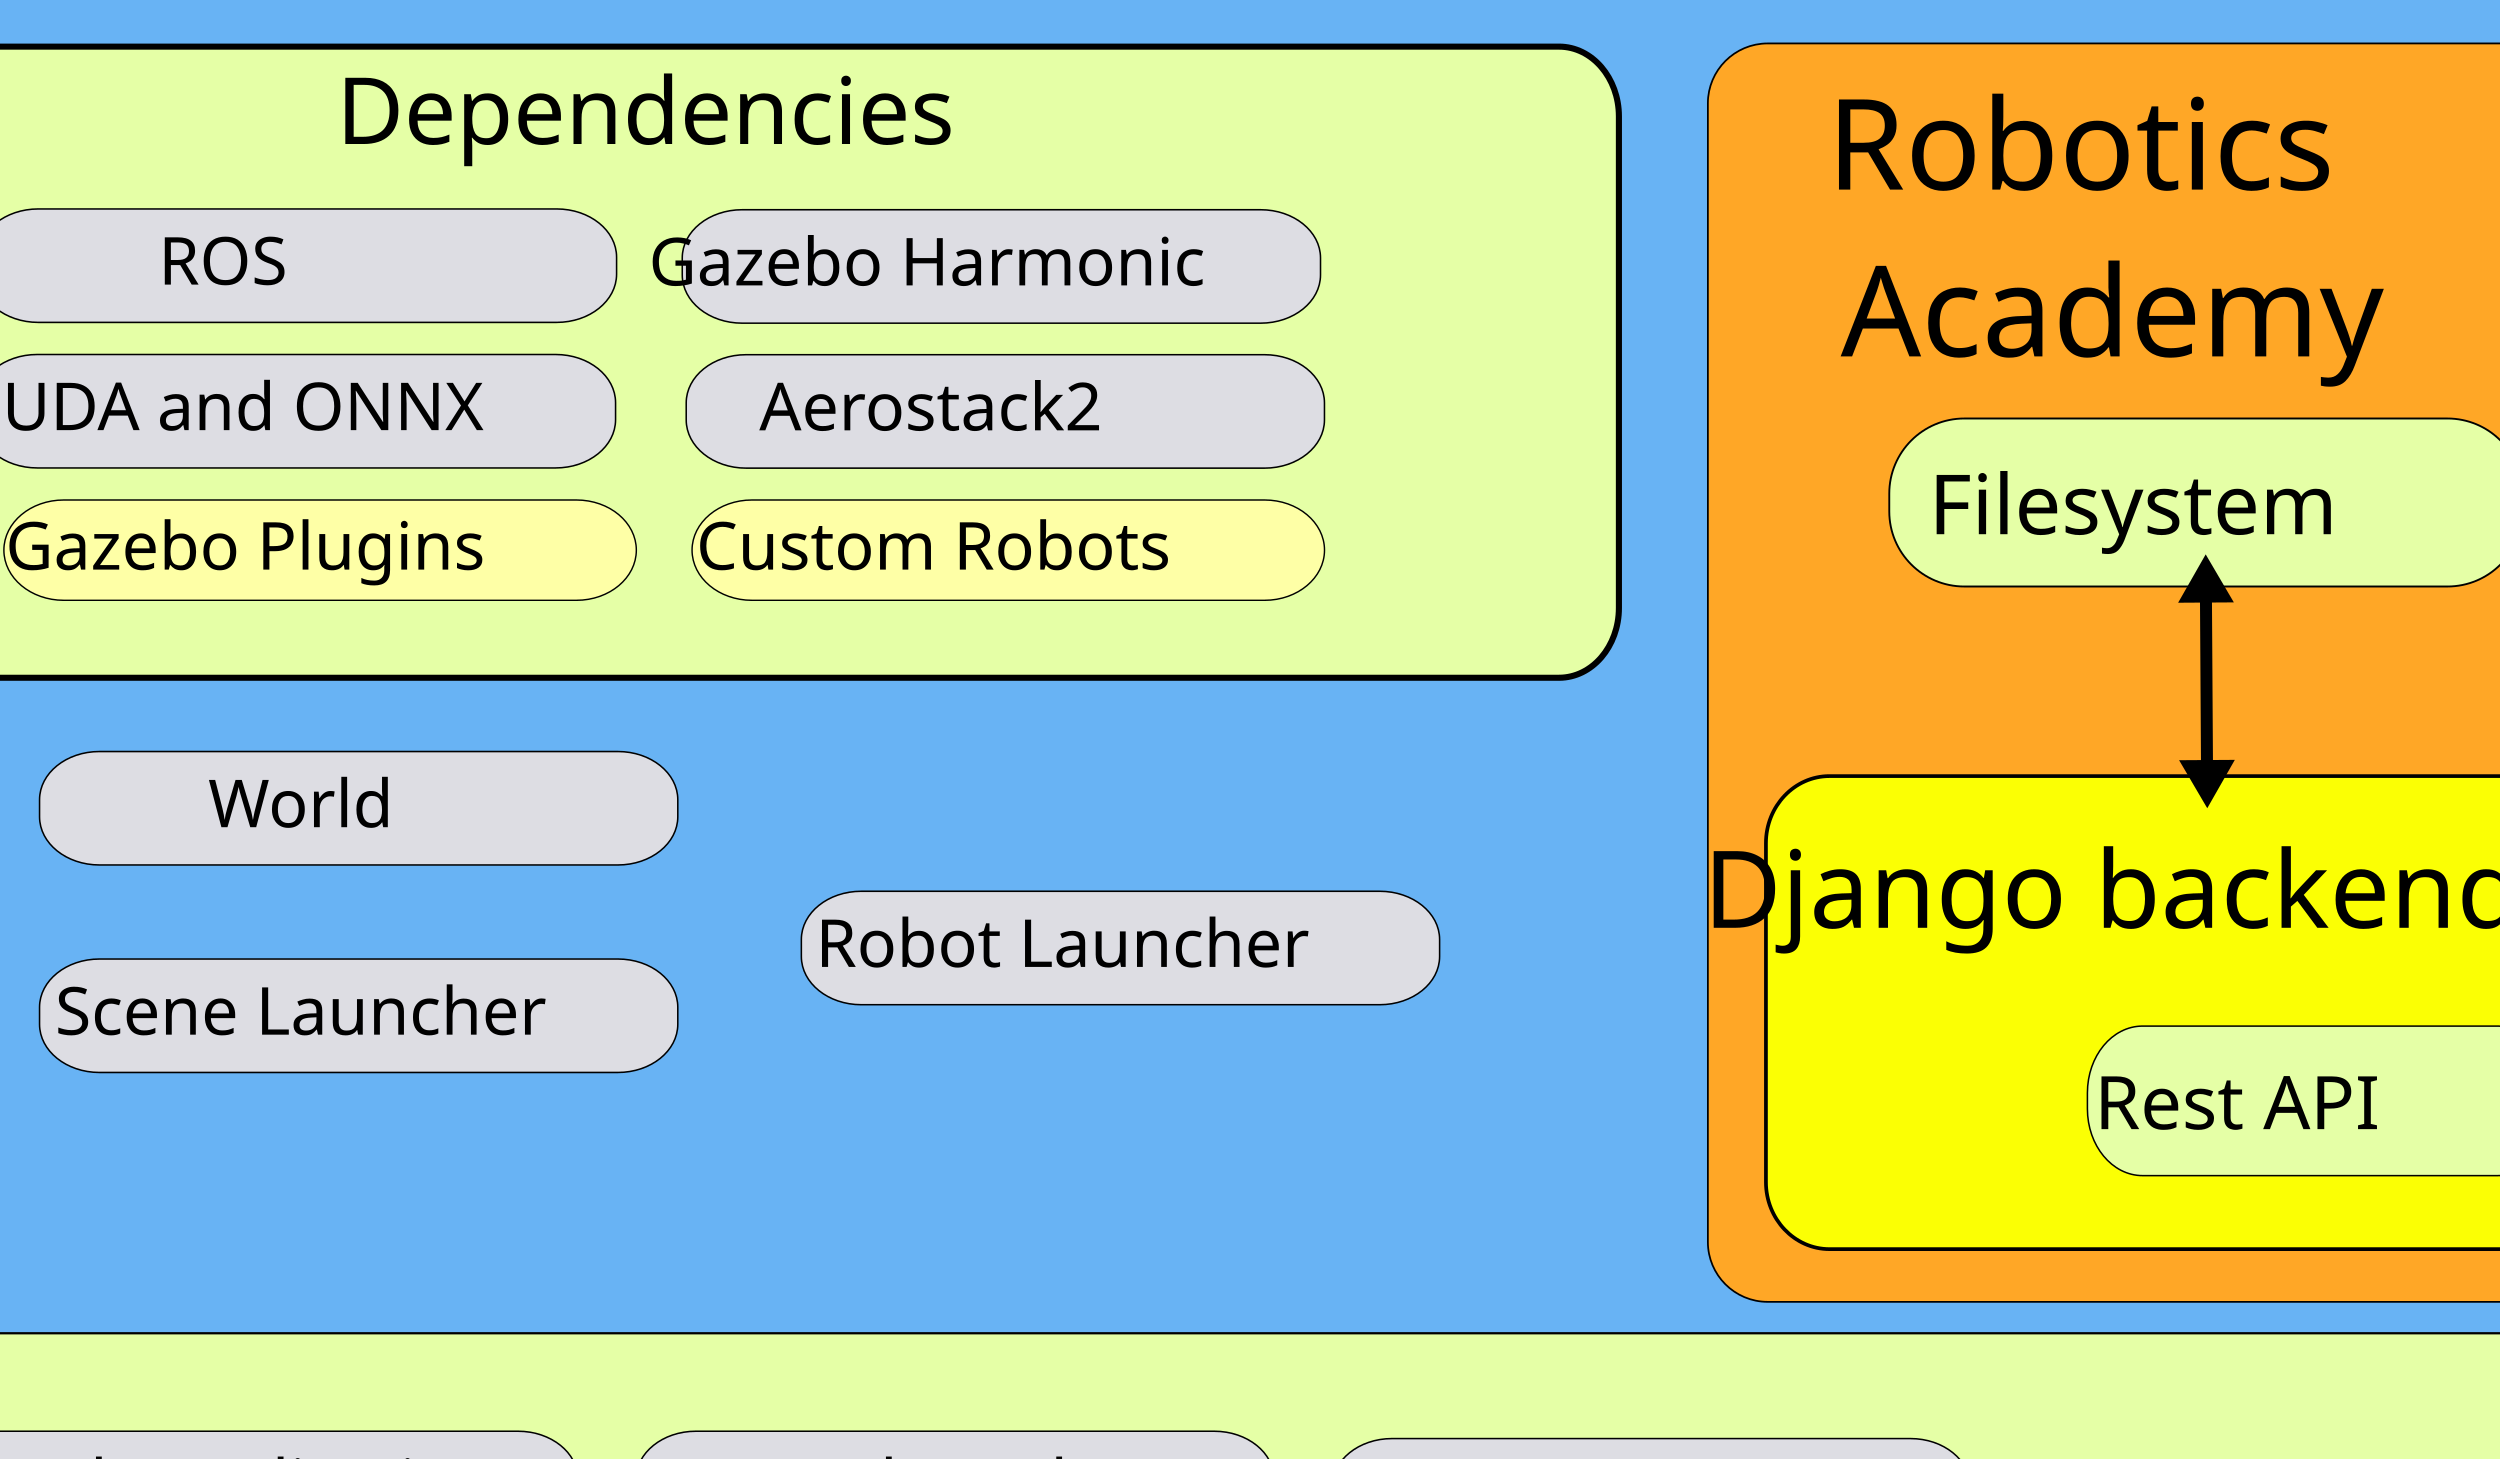
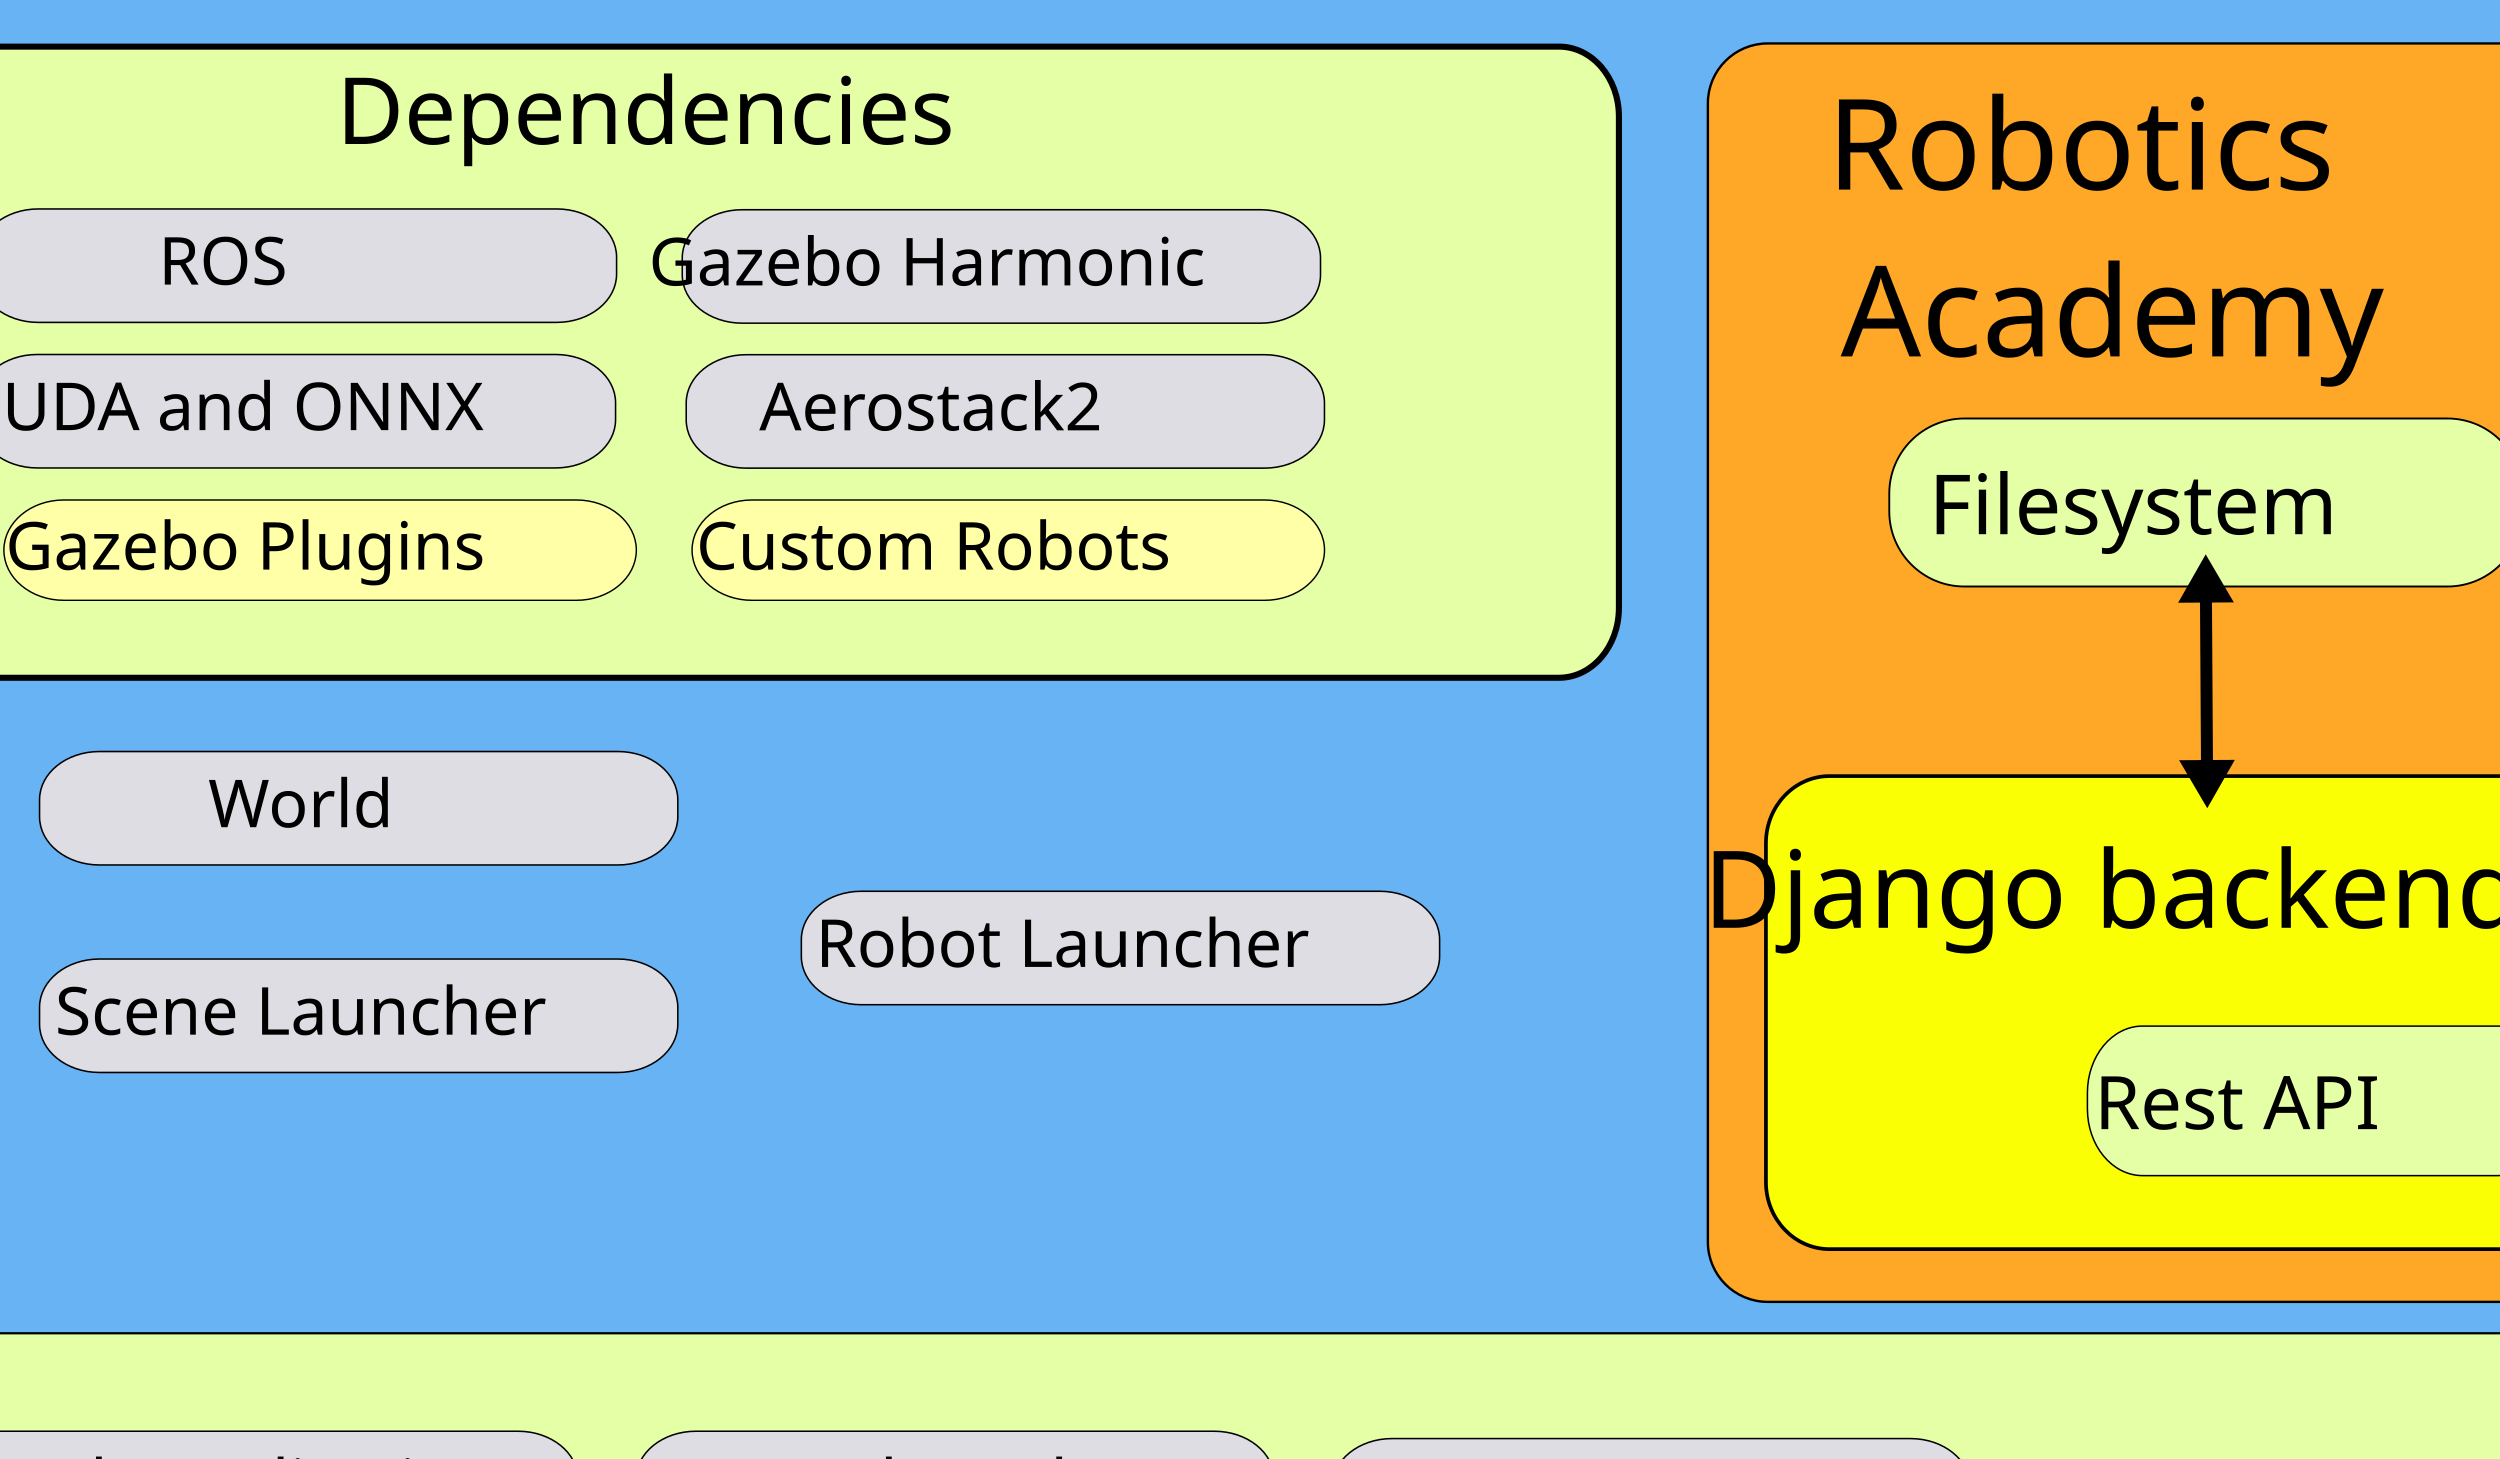
<svg xmlns="http://www.w3.org/2000/svg" width="276.134mm" height="161.049mm" viewBox="0 0 276.134 161.049" version="1.1" id="svg1">
  <defs id="defs1">
    <marker style="overflow:visible" id="marker28" refX="0" refY="0" orient="auto-start-reverse" markerWidth="1" markerHeight="1" viewBox="0 0 1 1" preserveAspectRatio="xMidYMid" markerUnits="userSpaceOnUse">
      <path transform="scale(0.5)" style="fill:context-stroke;fill-rule:evenodd;stroke:context-stroke;stroke-width:1pt" d="M 5.77,0 -2.88,5 V -5 Z" id="path28" />
    </marker>
    <marker style="overflow:visible" id="marker27" refX="0" refY="0" orient="auto-start-reverse" markerWidth="1" markerHeight="1" viewBox="0 0 1 1" preserveAspectRatio="xMidYMid" markerUnits="userSpaceOnUse">
      <path transform="scale(0.5)" style="fill:context-stroke;fill-rule:evenodd;stroke:context-stroke;stroke-width:1pt" d="M 5.77,0 -2.88,5 V -5 Z" id="path27" />
    </marker>
    <marker style="overflow:visible" id="marker25" refX="0" refY="0" orient="auto-start-reverse" markerWidth="1" markerHeight="1" viewBox="0 0 1 1" preserveAspectRatio="xMidYMid" markerUnits="userSpaceOnUse">
      <path transform="scale(0.5)" style="fill:context-stroke;fill-rule:evenodd;stroke:context-stroke;stroke-width:1pt" d="M 5.77,0 -2.88,5 V -5 Z" id="path25" />
    </marker>
    <marker style="overflow:visible" id="marker24" refX="0" refY="0" orient="auto-start-reverse" markerWidth="1" markerHeight="1" viewBox="0 0 1 1" preserveAspectRatio="xMidYMid" markerUnits="userSpaceOnUse">
      <path transform="scale(0.5)" style="fill:context-stroke;fill-rule:evenodd;stroke:context-stroke;stroke-width:1pt" d="M 5.77,0 -2.88,5 V -5 Z" id="path24" />
    </marker>
    <marker style="overflow:visible" id="marker21" refX="0" refY="0" orient="auto-start-reverse" markerWidth="1" markerHeight="1" viewBox="0 0 1 1" preserveAspectRatio="xMidYMid" markerUnits="userSpaceOnUse">
      <path transform="scale(0.5)" style="fill:context-stroke;fill-rule:evenodd;stroke:context-stroke;stroke-width:1pt" d="M 5.77,0 -2.88,5 V -5 Z" id="path21" />
    </marker>
    <marker style="overflow:visible" id="marker20" refX="0" refY="0" orient="auto-start-reverse" markerWidth="1" markerHeight="1" viewBox="0 0 1 1" preserveAspectRatio="xMidYMid" markerUnits="userSpaceOnUse">
      <path transform="scale(0.5)" style="fill:context-stroke;fill-rule:evenodd;stroke:context-stroke;stroke-width:1pt" d="M 5.77,0 -2.88,5 V -5 Z" id="path20" />
    </marker>
    <marker style="overflow:visible" id="marker19" refX="0" refY="0" orient="auto-start-reverse" markerWidth="1" markerHeight="1" viewBox="0 0 1 1" preserveAspectRatio="xMidYMid" markerUnits="userSpaceOnUse">
      <path transform="scale(0.5)" style="fill:context-stroke;fill-rule:evenodd;stroke:context-stroke;stroke-width:1pt" d="M 5.77,0 -2.88,5 V -5 Z" id="path19" />
    </marker>
    <marker style="overflow:visible" id="Triangle" refX="0" refY="0" orient="auto-start-reverse" markerWidth="1" markerHeight="1" viewBox="0 0 1 1" preserveAspectRatio="xMidYMid" markerUnits="userSpaceOnUse">
      <path transform="scale(0.5)" style="fill:context-stroke;fill-rule:evenodd;stroke:context-stroke;stroke-width:1pt" d="M 5.77,0 -2.88,5 V -5 Z" id="path135" />
    </marker>
    <marker style="overflow:visible" id="Triangle-8" refX="0" refY="0" orient="auto-start-reverse" markerWidth="1" markerHeight="1" viewBox="0 0 1 1" preserveAspectRatio="xMidYMid" markerUnits="userSpaceOnUse">
      <path transform="scale(0.5)" style="fill:context-stroke;fill-rule:evenodd;stroke:context-stroke;stroke-width:1pt" d="M 5.77,0 -2.88,5 V -5 Z" id="path135-7" />
    </marker>
    <marker style="overflow:visible" id="marker19-4" refX="0" refY="0" orient="auto-start-reverse" markerWidth="1" markerHeight="1" viewBox="0 0 1 1" preserveAspectRatio="xMidYMid" markerUnits="userSpaceOnUse">
      <path transform="scale(0.5)" style="fill:context-stroke;fill-rule:evenodd;stroke:context-stroke;stroke-width:1pt" d="M 5.77,0 -2.88,5 V -5 Z" id="path19-1" />
    </marker>
    <marker style="overflow:visible" id="Triangle-8-8" refX="0" refY="0" orient="auto-start-reverse" markerWidth="1" markerHeight="1" viewBox="0 0 1 1" preserveAspectRatio="xMidYMid" markerUnits="userSpaceOnUse">
      <path transform="scale(0.5)" style="fill:context-stroke;fill-rule:evenodd;stroke:context-stroke;stroke-width:1pt" d="M 5.77,0 -2.88,5 V -5 Z" id="path135-7-4" />
    </marker>
    <marker style="overflow:visible" id="marker19-4-3" refX="0" refY="0" orient="auto-start-reverse" markerWidth="1" markerHeight="1" viewBox="0 0 1 1" preserveAspectRatio="xMidYMid" markerUnits="userSpaceOnUse">
      <path transform="scale(0.5)" style="fill:context-stroke;fill-rule:evenodd;stroke:context-stroke;stroke-width:1pt" d="M 5.77,0 -2.88,5 V -5 Z" id="path19-1-7" />
    </marker>
  </defs>
  <g id="layer1" transform="translate(1.760342,0.09366849)">
    <rect style="fill:#68b3f4;fill-opacity:1;stroke:#000000;stroke-width:0.475;stroke-dasharray:none;stroke-opacity:1" id="rect1-2" width="339.369" height="265.657" x="-30.722" y="-31.793" ry="20.483" rx="16.279" />
    <text xml:space="preserve" style="font-size:13.94px;writing-mode:lr-tb;direction:ltr;fill:#000000;fill-opacity:1;stroke:none;stroke-width:1.163;stroke-dasharray:none;stroke-opacity:1" x="12.443" y="-16.023" id="text1-38">
      <tspan id="tspan1-0" style="font-style:normal;font-variant:normal;font-weight:normal;font-stretch:normal;font-family:Ubuntu;-inkscape-font-specification:Ubuntu;fill:#000000;fill-opacity:1;stroke:none;stroke-width:1.163" x="12.443" y="-16.023">Robotics Academy Docker Image (RADI)</tspan>
    </text>
    <g id="g12-4" transform="translate(188.5135,141.0818)">
-       <rect style="fill:#ffa726;fill-opacity:1;stroke:#000000;stroke-width:0.194;stroke-dasharray:none;stroke-opacity:1" id="rect1-9-9" width="108.028" height="138.998" x="-1.633" y="-136.378" ry="6.615" rx="6.615" />
+       <rect style="fill:#ffa726;fill-opacity:1;stroke:#000000;stroke-width:0.265;stroke-dasharray:none;stroke-opacity:1" id="rect1-9-9" width="108.028" height="138.998" x="-1.633" y="-136.378" ry="6.615" rx="6.615" />
      <text xml:space="preserve" style="font-size:13.94px;text-align:center;writing-mode:lr-tb;direction:ltr;text-anchor:middle;fill:#000000;fill-opacity:1;stroke:none;stroke-width:1.163;stroke-dasharray:none;stroke-opacity:1" x="55.228" y="-120.233" id="text1-2-9">
        <tspan id="tspan1-2-3" style="font-style:normal;font-variant:normal;font-weight:normal;font-stretch:normal;font-family:Ubuntu;-inkscape-font-specification:Ubuntu;fill:#000000;fill-opacity:1;stroke:none;stroke-width:1.163" x="55.228" y="-120.233">Robotics</tspan>
        <tspan style="font-style:normal;font-variant:normal;font-weight:normal;font-stretch:normal;font-family:Ubuntu;-inkscape-font-specification:Ubuntu;fill:#000000;fill-opacity:1;stroke:none;stroke-width:1.163" x="55.228" y="-101.809" id="tspan31">Academy</tspan>
      </text>
    </g>
    <g id="g12-4-9" transform="translate(193.1787,293.945)">
      <rect style="fill:#e5ffa6;fill-opacity:1;stroke:#000000;stroke-width:0.248;stroke-dasharray:none;stroke-opacity:1" id="rect1-9-9-3" width="320.375" height="76.908" x="-212.949" y="-146.774" ry="4.78" rx="6.615" />
      <text xml:space="preserve" style="font-size:13.94px;text-align:center;writing-mode:lr-tb;direction:ltr;text-anchor:middle;fill:#000000;fill-opacity:1;stroke:none;stroke-width:1.163;stroke-dasharray:none;stroke-opacity:1" x="-52.817" y="-77.18" id="text1-2-9-2">
        <tspan style="font-style:normal;font-variant:normal;font-weight:normal;font-stretch:normal;font-family:Ubuntu;-inkscape-font-specification:Ubuntu;fill:#000000;fill-opacity:1;stroke:none;stroke-width:1.163" x="-52.817" y="-77.18" id="tspan30">Robotics Application Manager (RAM)</tspan>
      </text>
    </g>
    <g id="g4-6-98-7-4" transform="translate(-8.02006,-8.611739)" style="display:inline">
      <rect style="fill:#e5ffa6;fill-opacity:1;stroke:#000000;stroke-width:0.675;stroke-dasharray:none;stroke-opacity:1" id="rect1-1-7-4-2-1" width="196.611" height="69.71" x="-11.537" y="13.669" ry="7.713" rx="6.613" />
      <text xml:space="preserve" style="font-size:10.242px;text-align:center;writing-mode:lr-tb;direction:ltr;text-anchor:middle;fill:#000000;fill-opacity:1;stroke:none;stroke-width:0.855;stroke-dasharray:none;stroke-opacity:1" x="86.518" y="24.425" id="text1-0-3-8-4-7">
        <tspan style="font-style:normal;font-variant:normal;font-weight:normal;font-stretch:normal;font-family:Ubuntu;-inkscape-font-specification:Ubuntu;fill:#000000;fill-opacity:1;stroke:none;stroke-width:0.855" x="86.518" y="24.425" id="tspan4-3-1-0-1">Dependencies</tspan>
      </text>
      <g id="g7-6-1" transform="translate(-81.16894,24.56439)">
        <rect style="fill:#feffa6;fill-opacity:1;stroke:#000000;stroke-width:0.16;stroke-dasharray:none;stroke-opacity:1" id="rect1-1-7-3-4-9-2-1" width="69.856" height="11.08" x="163.869" y="39.18" ry="6.615" rx="6.615" />
        <text xml:space="preserve" style="font-size:7.309px;text-align:center;writing-mode:lr-tb;direction:ltr;text-anchor:middle;fill:#000000;fill-opacity:1;stroke:none;stroke-width:0.61;stroke-dasharray:none;stroke-opacity:1" x="198.757" y="46.868" id="text1-0-3-9-7-8-9-7">
          <tspan style="font-style:normal;font-variant:normal;font-weight:normal;font-stretch:normal;font-family:Ubuntu;-inkscape-font-specification:Ubuntu;fill:#000000;fill-opacity:1;stroke:none;stroke-width:0.61" x="198.757" y="46.868" id="tspan4-3-0-6-5-9-0">Custom Robots</tspan>
        </text>
      </g>
      <g id="g7-6-1-5" transform="translate(-157.1799,24.56439)" style="display:inline">
        <rect style="fill:#feffa6;fill-opacity:1;stroke:#000000;stroke-width:0.16;stroke-dasharray:none;stroke-opacity:1" id="rect1-1-7-3-4-9-2-1-3" width="69.856" height="11.08" x="163.869" y="39.18" ry="6.615" rx="6.615" />
        <text xml:space="preserve" style="font-size:7.309px;text-align:center;writing-mode:lr-tb;direction:ltr;text-anchor:middle;fill:#000000;fill-opacity:1;stroke:none;stroke-width:0.61;stroke-dasharray:none;stroke-opacity:1" x="198.757" y="46.868" id="text1-0-3-9-7-8-9-7-9">
          <tspan style="font-style:normal;font-variant:normal;font-weight:normal;font-stretch:normal;font-family:Ubuntu;-inkscape-font-specification:Ubuntu;fill:#000000;fill-opacity:1;stroke:none;stroke-width:0.61" x="198.757" y="46.868" id="tspan4-3-0-6-5-9-0-4">Gazebo Plugins</tspan>
        </text>
      </g>
      <g id="g4-6-9-4-0-4" transform="translate(1.712791,8.917631)" style="display:inline">
        <rect style="fill:#dddde3;fill-opacity:1;stroke:#000000;stroke-width:0.171;stroke-dasharray:none;stroke-opacity:1" id="rect1-1-7-3-4-8-0" width="70.497" height="12.53" x="2.154" y="22.68" ry="5.324" rx="6.616" />
        <text xml:space="preserve" style="font-size:7.309px;text-align:center;writing-mode:lr-tb;direction:ltr;text-anchor:middle;fill:#000000;fill-opacity:1;stroke:none;stroke-width:0.61;stroke-dasharray:none;stroke-opacity:1" x="37.402" y="31.037" id="text1-0-3-9-7-1-8">
          <tspan style="font-style:normal;font-variant:normal;font-weight:normal;font-stretch:normal;font-family:Ubuntu;-inkscape-font-specification:Ubuntu;fill:#000000;fill-opacity:1;stroke:none;stroke-width:0.61" x="37.402" y="31.037" id="tspan4-3-0-6-3-5">ROS</tspan>
        </text>
      </g>
      <g id="g4-6-9-4-0-4-55" transform="translate(79.46417,41.39567)" style="display:inline">
        <rect style="fill:#dddde3;fill-opacity:1;stroke:#000000;stroke-width:0.171;stroke-dasharray:none;stroke-opacity:1" id="rect1-1-7-3-4-8-0-4" width="70.497" height="12.53" x="2.59" y="6.3" ry="5.324" rx="6.616" />
        <text xml:space="preserve" style="font-size:7.309px;text-align:center;writing-mode:lr-tb;direction:ltr;text-anchor:middle;fill:#000000;fill-opacity:1;stroke:none;stroke-width:0.61;stroke-dasharray:none;stroke-opacity:1" x="37.838" y="14.657" id="text1-0-3-9-7-1-8-9">
          <tspan style="font-style:normal;font-variant:normal;font-weight:normal;font-stretch:normal;font-family:Ubuntu;-inkscape-font-specification:Ubuntu;fill:#000000;fill-opacity:1;stroke:none;stroke-width:0.61" x="37.838" y="14.657" id="tspan4-3-0-6-3-5-8">Aerostack2</tspan>
        </text>
      </g>
      <g id="g4-6-9-4-0-4-5" transform="translate(79.46417,9.003153)" style="display:inline">
        <rect style="fill:#dddde3;fill-opacity:1;stroke:#000000;stroke-width:0.171;stroke-dasharray:none;stroke-opacity:1" id="rect1-1-7-3-4-8-0-6" width="70.497" height="12.53" x="2.154" y="22.68" ry="5.324" rx="6.616" />
        <text xml:space="preserve" style="font-size:7.309px;text-align:center;writing-mode:lr-tb;direction:ltr;text-anchor:middle;fill:#000000;fill-opacity:1;stroke:none;stroke-width:0.61;stroke-dasharray:none;stroke-opacity:1" x="37.402" y="31.037" id="text1-0-3-9-7-1-8-4">
          <tspan style="font-style:normal;font-variant:normal;font-weight:normal;font-stretch:normal;font-family:Ubuntu;-inkscape-font-specification:Ubuntu;fill:#000000;fill-opacity:1;stroke:none;stroke-width:0.61" x="37.402" y="31.037" id="tspan4-3-0-6-3-5-6">Gazebo Harmonic</tspan>
        </text>
      </g>
      <g id="g4-6-9-4-0-4-5-4" transform="translate(1.600437,24.99377)" style="display:inline">
        <rect style="fill:#dddde3;fill-opacity:1;stroke:#000000;stroke-width:0.171;stroke-dasharray:none;stroke-opacity:1" id="rect1-1-7-3-4-8-0-6-9" width="70.497" height="12.53" x="2.154" y="22.68" ry="5.324" rx="6.616" />
        <text xml:space="preserve" style="font-size:7.309px;text-align:center;writing-mode:lr-tb;direction:ltr;text-anchor:middle;fill:#000000;fill-opacity:1;stroke:none;stroke-width:0.61;stroke-dasharray:none;stroke-opacity:1" x="37.402" y="31.037" id="text1-0-3-9-7-1-8-4-1">
          <tspan style="font-style:normal;font-variant:normal;font-weight:normal;font-stretch:normal;font-family:Ubuntu;-inkscape-font-specification:Ubuntu;fill:#000000;fill-opacity:1;stroke:none;stroke-width:0.61" x="37.402" y="31.037" id="tspan4-3-0-6-3-5-6-7">CUDA and ONNX</tspan>
        </text>
      </g>
    </g>
    <g id="g4-6-9-4-0-4-55-4" transform="translate(84.59848,75.6704)" style="display:inline">
      <rect style="fill:#dddde3;fill-opacity:1;stroke:#000000;stroke-width:0.171;stroke-dasharray:none;stroke-opacity:1" id="rect1-1-7-3-4-8-0-4-6" width="70.497" height="12.53" x="2.154" y="22.68" ry="5.324" rx="6.616" />
      <text xml:space="preserve" style="font-size:7.309px;text-align:center;writing-mode:lr-tb;direction:ltr;text-anchor:middle;fill:#000000;fill-opacity:1;stroke:none;stroke-width:0.61;stroke-dasharray:none;stroke-opacity:1" x="37.402" y="31.037" id="text1-0-3-9-7-1-8-9-3">
        <tspan style="font-style:normal;font-variant:normal;font-weight:normal;font-stretch:normal;font-family:Ubuntu;-inkscape-font-specification:Ubuntu;fill:#000000;fill-opacity:1;stroke:none;stroke-width:0.61" x="37.402" y="31.037" id="tspan4-3-0-6-3-5-8-6">Robot Launcher</tspan>
      </text>
    </g>
    <g id="g4-6-9-4-0-4-55-4-3" transform="translate(0.4539512,83.15448)" style="display:inline">
      <rect style="fill:#dddde3;fill-opacity:1;stroke:#000000;stroke-width:0.171;stroke-dasharray:none;stroke-opacity:1" id="rect1-1-7-3-4-8-0-4-6-9" width="70.497" height="12.53" x="2.154" y="22.68" ry="5.324" rx="6.616" />
      <text xml:space="preserve" style="font-size:7.309px;text-align:center;writing-mode:lr-tb;direction:ltr;text-anchor:middle;fill:#000000;fill-opacity:1;stroke:none;stroke-width:0.61;stroke-dasharray:none;stroke-opacity:1" x="37.402" y="31.037" id="text1-0-3-9-7-1-8-9-3-7">
        <tspan style="font-style:normal;font-variant:normal;font-weight:normal;font-stretch:normal;font-family:Ubuntu;-inkscape-font-specification:Ubuntu;fill:#000000;fill-opacity:1;stroke:none;stroke-width:0.61" x="37.402" y="31.037" id="tspan4-3-0-6-3-5-8-6-2">Scene Launcher</tspan>
      </text>
    </g>
    <g id="g4-6-9-4-0-4-55-4-3-1" transform="translate(143.2215,136.1218)" style="display:inline">
      <rect style="fill:#dddde3;fill-opacity:1;stroke:#000000;stroke-width:0.171;stroke-dasharray:none;stroke-opacity:1" id="rect1-1-7-3-4-8-0-4-6-9-0" width="70.497" height="12.53" x="2.154" y="22.68" ry="5.324" rx="6.616" />
      <text xml:space="preserve" style="font-size:7.309px;text-align:center;writing-mode:lr-tb;direction:ltr;text-anchor:middle;fill:#000000;fill-opacity:1;stroke:none;stroke-width:0.61;stroke-dasharray:none;stroke-opacity:1" x="37.402" y="31.037" id="text1-0-3-9-7-1-8-9-3-7-8">
        <tspan style="font-style:normal;font-variant:normal;font-weight:normal;font-stretch:normal;font-family:Ubuntu;-inkscape-font-specification:Ubuntu;fill:#000000;fill-opacity:1;stroke:none;stroke-width:0.61" x="37.402" y="31.037" id="tspan4-3-0-6-3-5-8-6-2-7">Launch World</tspan>
      </text>
    </g>
    <g id="g4-6-9-4-0-4-55-4-3-1-8" transform="translate(66.32667,135.3116)" style="display:inline">
      <rect style="fill:#dddde3;fill-opacity:1;stroke:#000000;stroke-width:0.171;stroke-dasharray:none;stroke-opacity:1" id="rect1-1-7-3-4-8-0-4-6-9-0-0" width="70.497" height="12.53" x="2.154" y="22.68" ry="5.324" rx="6.616" />
      <text xml:space="preserve" style="font-size:7.309px;text-align:center;writing-mode:lr-tb;direction:ltr;text-anchor:middle;fill:#000000;fill-opacity:1;stroke:none;stroke-width:0.61;stroke-dasharray:none;stroke-opacity:1" x="37.402" y="31.037" id="text1-0-3-9-7-1-8-9-3-7-8-4">
        <tspan style="font-style:normal;font-variant:normal;font-weight:normal;font-stretch:normal;font-family:Ubuntu;-inkscape-font-specification:Ubuntu;fill:#000000;fill-opacity:1;stroke:none;stroke-width:0.61" x="37.402" y="31.037" id="tspan4-3-0-6-3-5-8-6-2-7-1">Launch Tools</tspan>
      </text>
    </g>
    <g id="g4-6-9-4-0-4-55-4-3-1-8-8" transform="translate(-10.56818,135.3116)" style="display:inline">
      <rect style="fill:#dddde3;fill-opacity:1;stroke:#000000;stroke-width:0.171;stroke-dasharray:none;stroke-opacity:1" id="rect1-1-7-3-4-8-0-4-6-9-0-0-3" width="70.497" height="12.53" x="2.154" y="22.68" ry="5.324" rx="6.616" />
      <text xml:space="preserve" style="font-size:7.309px;text-align:center;writing-mode:lr-tb;direction:ltr;text-anchor:middle;fill:#000000;fill-opacity:1;stroke:none;stroke-width:0.61;stroke-dasharray:none;stroke-opacity:1" x="37.402" y="31.037" id="text1-0-3-9-7-1-8-9-3-7-8-4-5">
        <tspan style="font-style:normal;font-variant:normal;font-weight:normal;font-stretch:normal;font-family:Ubuntu;-inkscape-font-specification:Ubuntu;fill:#000000;fill-opacity:1;stroke:none;stroke-width:0.61" x="37.402" y="31.037" id="tspan4-3-0-6-3-5-8-6-2-7-1-6">Launch Application</tspan>
      </text>
    </g>
    <g id="g32" style="display:inline" transform="translate(20.25527,80.24037)">
      <rect style="display:inline;fill:#dddde3;fill-opacity:1;stroke:#000000;stroke-width:0.171;stroke-dasharray:none;stroke-opacity:1" id="rect1-1-7-3-4-8-0-4-6-9-7" width="70.497" height="12.53" x="-17.647" y="2.675" ry="5.324" rx="6.616" />
      <text xml:space="preserve" style="font-size:7.309px;text-align:center;writing-mode:lr-tb;direction:ltr;text-anchor:middle;display:inline;fill:#000000;fill-opacity:1;stroke:none;stroke-width:0.61;stroke-dasharray:none;stroke-opacity:1" x="17.601" y="11.032" id="text1-0-3-9-7-1-8-9-3-7-1">
        <tspan style="font-style:normal;font-variant:normal;font-weight:normal;font-stretch:normal;font-family:Ubuntu;-inkscape-font-specification:Ubuntu;fill:#000000;fill-opacity:1;stroke:none;stroke-width:0.61" x="17.601" y="11.032" id="tspan4-3-0-6-3-5-8-6-2-3">World</tspan>
      </text>
    </g>
    <g id="g4-6-9-3" transform="translate(216.3548,65.02674)" style="display:inline">
      <rect style="fill:#fbff04;fill-opacity:1;stroke:#000000;stroke-width:0.411;stroke-dasharray:none;stroke-opacity:1" id="rect1-1-7-3-1" width="97.449" height="52.25" x="-23.061" y="20.602" ry="7.411" rx="7.03" />
      <text xml:space="preserve" style="font-size:11.854px;text-align:center;writing-mode:lr-tb;direction:ltr;text-anchor:middle;fill:#000000;fill-opacity:1;stroke:none;stroke-width:0.989;stroke-dasharray:none;stroke-opacity:1" x="25.634" y="37.359" id="text1-0-3-9-4">
        <tspan style="font-style:normal;font-variant:normal;font-weight:normal;font-stretch:normal;font-family:Ubuntu;-inkscape-font-specification:Ubuntu;fill:#000000;fill-opacity:1;stroke:none;stroke-width:0.989" x="25.634" y="37.359" id="tspan4-3-0-69">Django backend</tspan>
      </text>
    </g>
    <g id="g4-6-9-3-0" transform="matrix(1.253951,0,0,1.253951,204.22,13.38428)" style="display:inline">
      <rect style="fill:#e5ffa6;fill-opacity:1;stroke:#000000;stroke-width:0.166;stroke-dasharray:none;stroke-opacity:1" id="rect1-1-7-3-1-1" width="55.776" height="14.799" x="2.151" y="26.115" ry="6.615" rx="6.615" />
      <text xml:space="preserve" style="font-size:7.309px;text-align:center;writing-mode:lr-tb;direction:ltr;text-anchor:middle;fill:#000000;fill-opacity:1;stroke:none;stroke-width:0.61;stroke-dasharray:none;stroke-opacity:1" x="30.021" y="36.306" id="text1-0-3-9-4-3">
        <tspan style="font-style:normal;font-variant:normal;font-weight:normal;font-stretch:normal;font-family:Ubuntu;-inkscape-font-specification:Ubuntu;fill:#000000;fill-opacity:1;stroke:none;stroke-width:0.61" x="30.021" y="36.306" id="tspan4-3-0-69-7">Filesystem</tspan>
      </text>
    </g>
    <g id="g4-6-0" transform="matrix(1.115775,0,0,1.115775,226.4092,84.11163)" style="display:inline">
      <rect style="fill:#e5ffa6;fill-opacity:1;stroke:#000000;stroke-width:0.151;stroke-dasharray:none;stroke-opacity:1" id="rect1-1-7-5" width="46.065" height="14.803" x="2.144" y="26.107" ry="6.617" rx="5.463" />
      <text xml:space="preserve" style="font-size:7.309px;text-align:center;writing-mode:lr-tb;direction:ltr;text-anchor:middle;fill:#000000;fill-opacity:1;stroke:none;stroke-width:0.61;stroke-dasharray:none;stroke-opacity:1" x="25.198" y="36.306" id="text1-0-3-1">
        <tspan style="font-style:normal;font-variant:normal;font-weight:normal;font-stretch:normal;font-family:Ubuntu;-inkscape-font-specification:Ubuntu;fill:#000000;fill-opacity:1;stroke:none;stroke-width:0.61" x="25.198" y="36.306" id="tspan4-3-10">Rest API</tspan>
        <tspan style="font-style:normal;font-variant:normal;font-weight:normal;font-stretch:normal;font-family:Ubuntu;-inkscape-font-specification:Ubuntu;fill:#000000;fill-opacity:1;stroke:none;stroke-width:0.61" x="25.198" y="45.443" id="tspan29" />
      </text>
    </g>
    <g id="g21" transform="translate(6.535603,-21.4082)">
      <rect style="fill:#abd5f7;fill-opacity:1;stroke:#000000;stroke-width:0.233;stroke-dasharray:none;stroke-opacity:1" id="rect1-2-8" width="177.963" height="122.165" x="320.283" y="-10.506" ry="13.229" rx="13.229" />
      <text xml:space="preserve" style="font-size:13.94px;text-align:center;writing-mode:lr-tb;direction:ltr;text-anchor:middle;fill:#000000;fill-opacity:1;stroke:none;stroke-width:1.163;stroke-dasharray:none;stroke-opacity:1" x="408.519" y="7.578" id="text1-38-3">
        <tspan style="font-style:normal;font-variant:normal;font-weight:normal;font-stretch:normal;font-family:Ubuntu;-inkscape-font-specification:Ubuntu;fill:#000000;fill-opacity:1;stroke:none;stroke-width:1.163" x="408.519" y="7.578" id="tspan14">Databases Docker Image</tspan>
      </text>
      <g id="g4-6-9-9-4-7" transform="matrix(1.031729,0,0,0.9998121,370.2102,-10.8477)" style="display:inline">
        <rect style="fill:#e5ffa6;fill-opacity:1;stroke:#000000;stroke-width:0.415;stroke-dasharray:none;stroke-opacity:1" id="rect1-1-7-3-6-1-6" width="150.152" height="34.595" x="-37.729" y="26.715" ry="6.616" rx="6.411" />
        <text xml:space="preserve" style="font-size:7.309px;text-align:center;writing-mode:lr-tb;direction:ltr;text-anchor:middle;fill:#000000;fill-opacity:1;stroke:none;stroke-width:0.61;stroke-dasharray:none;stroke-opacity:1" x="32.769" y="36.782" id="text1-0-3-9-3-2-8">
          <tspan style="font-style:normal;font-variant:normal;font-weight:normal;font-stretch:normal;font-family:Ubuntu;-inkscape-font-specification:Ubuntu;fill:#000000;fill-opacity:1;stroke:none;stroke-width:0.61" x="32.769" y="36.782" id="tspan4-3-0-8-88-9">Exercise Database</tspan>
        </text>
        <g id="g4-6-9-4-0-2-6-0-2" transform="translate(-37.29414,19.68622)" style="display:inline">
          <rect style="fill:#dddde3;fill-opacity:1;stroke:#000000;stroke-width:0.165;stroke-dasharray:none;stroke-opacity:1" id="rect1-1-7-3-4-8-6-5-4-8" width="65.49" height="12.536" x="4.573" y="22.677" ry="6.615" rx="6.615" />
          <text xml:space="preserve" style="font-size:7.309px;text-align:center;writing-mode:lr-tb;direction:ltr;text-anchor:middle;fill:#000000;fill-opacity:1;stroke:none;stroke-width:0.61;stroke-dasharray:none;stroke-opacity:1" x="37.402" y="31.037" id="text1-0-3-9-7-1-7-26-1-3">
            <tspan style="font-style:normal;font-variant:normal;font-weight:normal;font-stretch:normal;font-family:Ubuntu;-inkscape-font-specification:Ubuntu;fill:#000000;fill-opacity:1;stroke:none;stroke-width:0.61" x="37.402" y="31.037" id="tspan11-5-0-0">Exercise --&gt; Worlds</tspan>
          </text>
        </g>
        <g id="g4-6-9-4-0-2-6-0-2-5" transform="translate(38.30584,20.04079)" style="display:inline">
          <rect style="fill:#dddde3;fill-opacity:1;stroke:#000000;stroke-width:0.165;stroke-dasharray:none;stroke-opacity:1" id="rect1-1-7-3-4-8-6-5-4-8-7" width="65.49" height="12.536" x="4.573" y="22.677" ry="6.615" rx="6.615" />
          <text xml:space="preserve" style="font-size:7.309px;text-align:center;writing-mode:lr-tb;direction:ltr;text-anchor:middle;fill:#000000;fill-opacity:1;stroke:none;stroke-width:0.61;stroke-dasharray:none;stroke-opacity:1" x="37.402" y="31.037" id="text1-0-3-9-7-1-7-26-1-3-4">
            <tspan style="font-style:normal;font-variant:normal;font-weight:normal;font-stretch:normal;font-family:Ubuntu;-inkscape-font-specification:Ubuntu;fill:#000000;fill-opacity:1;stroke:none;stroke-width:0.61" x="37.402" y="31.037" id="tspan11-5-0-0-9">Exercise --&gt; Tools</tspan>
          </text>
        </g>
      </g>
      <g id="g4-6-9-9-4-7-9" transform="translate(337.2832,32.2824)" style="display:inline">
        <rect style="fill:#e5ffa6;fill-opacity:1;stroke:#000000;stroke-width:0.348;stroke-dasharray:none;stroke-opacity:1" id="rect1-1-7-3-6-1-6-0" width="77.843" height="46.858" x="-6.036" y="26.682" ry="6.615" rx="6.615" />
        <text xml:space="preserve" style="font-size:7.309px;text-align:center;writing-mode:lr-tb;direction:ltr;text-anchor:middle;fill:#000000;fill-opacity:1;stroke:none;stroke-width:0.61;stroke-dasharray:none;stroke-opacity:1" x="32.769" y="36.782" id="text1-0-3-9-3-2-8-3">
          <tspan style="font-style:normal;font-variant:normal;font-weight:normal;font-stretch:normal;font-family:Ubuntu;-inkscape-font-specification:Ubuntu;fill:#000000;fill-opacity:1;stroke:none;stroke-width:0.61" x="32.769" y="36.782" id="tspan4-3-0-8-88-9-3">Worlds Database</tspan>
        </text>
        <g id="g4-6-9-4-0-2-6" transform="translate(-4.43275,19.17033)" style="display:inline">
          <rect style="fill:#dddde3;fill-opacity:1;stroke:#000000;stroke-width:0.165;stroke-dasharray:none;stroke-opacity:1" id="rect1-1-7-3-4-8-6-5" width="65.49" height="12.536" x="4.573" y="22.677" ry="6.615" rx="6.615" />
          <text xml:space="preserve" style="font-size:7.309px;text-align:center;writing-mode:lr-tb;direction:ltr;text-anchor:middle;fill:#000000;fill-opacity:1;stroke:none;stroke-width:0.61;stroke-dasharray:none;stroke-opacity:1" x="37.402" y="31.037" id="text1-0-3-9-7-1-7-26">
            <tspan style="font-style:normal;font-variant:normal;font-weight:normal;font-stretch:normal;font-family:Ubuntu;-inkscape-font-specification:Ubuntu;fill:#000000;fill-opacity:1;stroke:none;stroke-width:0.61" x="37.402" y="31.037" id="tspan11-5">Scene Database</tspan>
          </text>
        </g>
        <g id="g4-6-9-4-0-2-6-0" transform="translate(-4.43275,34.85921)" style="display:inline">
          <rect style="fill:#dddde3;fill-opacity:1;stroke:#000000;stroke-width:0.165;stroke-dasharray:none;stroke-opacity:1" id="rect1-1-7-3-4-8-6-5-4" width="65.49" height="12.536" x="4.573" y="22.677" ry="6.615" rx="6.615" />
          <text xml:space="preserve" style="font-size:7.309px;text-align:center;writing-mode:lr-tb;direction:ltr;text-anchor:middle;fill:#000000;fill-opacity:1;stroke:none;stroke-width:0.61;stroke-dasharray:none;stroke-opacity:1" x="37.402" y="31.037" id="text1-0-3-9-7-1-7-26-1">
            <tspan style="font-style:normal;font-variant:normal;font-weight:normal;font-stretch:normal;font-family:Ubuntu;-inkscape-font-specification:Ubuntu;fill:#000000;fill-opacity:1;stroke:none;stroke-width:0.61" x="37.402" y="31.037" id="tspan11-5-0">Robots Database</tspan>
          </text>
        </g>
      </g>
      <g id="g4-6-9-4-0-2-6-0-8" transform="translate(410.9155,40.62784)" style="display:inline">
        <rect style="fill:#e5ffa6;fill-opacity:1;stroke:#000000;stroke-width:0.165;stroke-dasharray:none;stroke-opacity:1" id="rect1-1-7-3-4-8-6-5-4-6" width="65.49" height="12.536" x="4.573" y="22.677" ry="6.615" rx="6.615" />
        <text xml:space="preserve" style="font-size:7.309px;text-align:center;writing-mode:lr-tb;direction:ltr;text-anchor:middle;fill:#000000;fill-opacity:1;stroke:none;stroke-width:0.61;stroke-dasharray:none;stroke-opacity:1" x="37.402" y="31.037" id="text1-0-3-9-7-1-7-26-1-2">
          <tspan style="font-style:normal;font-variant:normal;font-weight:normal;font-stretch:normal;font-family:Ubuntu;-inkscape-font-specification:Ubuntu;fill:#000000;fill-opacity:1;stroke:none;stroke-width:0.61" x="37.402" y="31.037" id="tspan11-5-0-4">Tools Database</tspan>
        </text>
      </g>
      <path style="display:inline;fill:none;fill-rule:evenodd;stroke:#000000;stroke-width:1.323;stroke-linecap:round;stroke-linejoin:round;stroke-dasharray:none;stroke-opacity:1;marker-start:url(#marker20);marker-end:url(#marker21)" d="m 370.169,57.906 0.133,-9.819" id="path16" />
      <path style="display:inline;fill:none;fill-rule:evenodd;stroke:#000000;stroke-width:1.323;stroke-linecap:round;stroke-linejoin:round;stroke-dasharray:none;stroke-opacity:1;marker-start:url(#Triangle);marker-end:url(#marker19)" d="m 448.168,58.23 0.133,-9.819" id="path16-8" />
    </g>
    <g id="g21-0" transform="translate(6.535615,109.5232)">
      <rect style="fill:#abd5f7;fill-opacity:1;stroke:#000000;stroke-width:0.244;stroke-dasharray:none;stroke-opacity:1" id="rect1-2-8-1" width="177.952" height="133.483" x="320.288" y="-10.5" ry="14.455" rx="13.228" />
      <text xml:space="preserve" style="font-size:13.94px;text-align:center;writing-mode:lr-tb;direction:ltr;text-anchor:middle;fill:#000000;fill-opacity:1;stroke:none;stroke-width:1.163;stroke-dasharray:none;stroke-opacity:1" x="408.519" y="7.578" id="text1-38-3-9">
        <tspan style="font-style:normal;font-variant:normal;font-weight:normal;font-stretch:normal;font-family:Ubuntu;-inkscape-font-specification:Ubuntu;fill:#000000;fill-opacity:1;stroke:none;stroke-width:1.163" x="408.519" y="7.578" id="tspan21">Browser</tspan>
      </text>
      <g id="g4-6-9-9-4-7-9-7" transform="translate(337.2832,-5.220607)" style="display:inline">
        <rect style="fill:#e5ffa6;fill-opacity:1;stroke:#000000;stroke-width:0.254;stroke-dasharray:none;stroke-opacity:1" id="rect1-1-7-3-6-1-6-0-7" width="77.937" height="24.87" x="-6.083" y="26.634" ry="3.511" rx="6.623" />
        <text xml:space="preserve" style="font-size:11.235px;text-align:center;writing-mode:lr-tb;direction:ltr;text-anchor:middle;fill:#000000;fill-opacity:1;stroke:none;stroke-width:0.938;stroke-dasharray:none;stroke-opacity:1" x="32.886" y="43.794" id="text1-0-3-9-3-2-8-3-4">
          <tspan style="font-style:normal;font-variant:normal;font-weight:normal;font-stretch:normal;font-family:Ubuntu;-inkscape-font-specification:Ubuntu;fill:#000000;fill-opacity:1;stroke:none;stroke-width:0.938" x="32.886" y="43.794" id="tspan22">Internal API</tspan>
        </text>
      </g>
      <g id="g4-6-9-9-4-7-9-4" transform="translate(337.2832,24.32393)" style="display:inline">
        <rect style="fill:#e5ffa6;fill-opacity:1;stroke:#000000;stroke-width:0.348;stroke-dasharray:none;stroke-opacity:1" id="rect1-1-7-3-6-1-6-0-5" width="77.843" height="46.858" x="-6.036" y="26.682" ry="6.615" rx="6.615" />
        <text xml:space="preserve" style="font-size:7.309px;text-align:center;writing-mode:lr-tb;direction:ltr;text-anchor:middle;fill:#000000;fill-opacity:1;stroke:none;stroke-width:0.61;stroke-dasharray:none;stroke-opacity:1" x="32.769" y="36.782" id="text1-0-3-9-3-2-8-3-1">
          <tspan style="font-style:normal;font-variant:normal;font-weight:normal;font-stretch:normal;font-family:Ubuntu;-inkscape-font-specification:Ubuntu;fill:#000000;fill-opacity:1;stroke:none;stroke-width:0.61" x="32.769" y="36.782" id="tspan4-3-0-8-88-9-3-0">CommsManager</tspan>
        </text>
        <g id="g4-6-9-4-0-2-6-3" transform="translate(-4.43275,19.17033)" style="display:inline">
          <rect style="fill:#dddde3;fill-opacity:1;stroke:#000000;stroke-width:0.165;stroke-dasharray:none;stroke-opacity:1" id="rect1-1-7-3-4-8-6-5-7" width="65.49" height="12.536" x="4.573" y="22.677" ry="6.615" rx="6.615" />
          <text xml:space="preserve" style="font-size:7.309px;text-align:center;writing-mode:lr-tb;direction:ltr;text-anchor:middle;fill:#000000;fill-opacity:1;stroke:none;stroke-width:0.61;stroke-dasharray:none;stroke-opacity:1" x="37.402" y="31.037" id="text1-0-3-9-7-1-7-26-8">
            <tspan style="font-style:normal;font-variant:normal;font-weight:normal;font-stretch:normal;font-family:Ubuntu;-inkscape-font-specification:Ubuntu;fill:#000000;fill-opacity:1;stroke:none;stroke-width:0.61" x="37.402" y="31.037" id="tspan11-5-8">Execution Control</tspan>
          </text>
        </g>
        <g id="g4-6-9-4-0-2-6-0-6" transform="translate(-4.43275,34.85921)" style="display:inline">
          <rect style="fill:#dddde3;fill-opacity:1;stroke:#000000;stroke-width:0.165;stroke-dasharray:none;stroke-opacity:1" id="rect1-1-7-3-4-8-6-5-4-0" width="65.49" height="12.536" x="4.573" y="22.677" ry="6.615" rx="6.615" />
          <text xml:space="preserve" style="font-size:7.309px;text-align:center;writing-mode:lr-tb;direction:ltr;text-anchor:middle;fill:#000000;fill-opacity:1;stroke:none;stroke-width:0.61;stroke-dasharray:none;stroke-opacity:1" x="37.402" y="31.037" id="text1-0-3-9-7-1-7-26-1-4">
            <tspan style="font-style:normal;font-variant:normal;font-weight:normal;font-stretch:normal;font-family:Ubuntu;-inkscape-font-specification:Ubuntu;fill:#000000;fill-opacity:1;stroke:none;stroke-width:0.61" x="37.402" y="31.037" id="tspan11-5-0-6">Connection</tspan>
          </text>
        </g>
      </g>
      <g id="g4-6-9-9-4-7-9-4-7" transform="translate(422.8401,-5.220606)" style="display:inline">
        <rect style="fill:#e5ffa6;fill-opacity:1;stroke:#000000;stroke-width:0.494;stroke-dasharray:none;stroke-opacity:1" id="rect1-1-7-3-6-1-6-0-5-5" width="77.697" height="94.65" x="-5.963" y="26.755" ry="6.615" rx="6.615" />
        <text xml:space="preserve" style="font-size:14.029px;text-align:center;writing-mode:lr-tb;direction:ltr;text-anchor:middle;fill:#000000;fill-opacity:1;stroke:none;stroke-width:1.171;stroke-dasharray:none;stroke-opacity:1" x="32.851" y="44.439" id="text1-0-3-9-3-2-8-3-1-9">
          <tspan style="font-style:normal;font-variant:normal;font-weight:normal;font-stretch:normal;font-family:Ubuntu;-inkscape-font-specification:Ubuntu;fill:#000000;fill-opacity:1;stroke:none;stroke-width:1.171" x="32.851" y="44.439" id="tspan4-3-0-8-88-9-3-0-7">Frontend</tspan>
        </text>
        <g id="g4-6-9-4-0-2-6-0-6-8" transform="translate(-4.432752,81.60874)" style="display:inline">
          <rect style="fill:#dddde3;fill-opacity:1;stroke:#000000;stroke-width:0.165;stroke-dasharray:none;stroke-opacity:1" id="rect1-1-7-3-4-8-6-5-4-0-3" width="65.49" height="12.536" x="4.573" y="22.677" ry="6.615" rx="6.615" />
          <text xml:space="preserve" style="font-size:7.309px;text-align:center;writing-mode:lr-tb;direction:ltr;text-anchor:middle;fill:#000000;fill-opacity:1;stroke:none;stroke-width:0.61;stroke-dasharray:none;stroke-opacity:1" x="37.402" y="31.037" id="text1-0-3-9-7-1-7-26-1-4-7">
            <tspan style="font-style:normal;font-variant:normal;font-weight:normal;font-stretch:normal;font-family:Ubuntu;-inkscape-font-specification:Ubuntu;fill:#000000;fill-opacity:1;stroke:none;stroke-width:0.61" x="37.402" y="31.037" id="tspan11-5-0-6-9">VNC viewers</tspan>
          </text>
        </g>
      </g>
      <g id="g4-6-9-9-4-7-9-7-5" transform="translate(337.2832,38.30451)" style="display:inline" />
      <path style="display:inline;fill:none;fill-rule:evenodd;stroke:#000000;stroke-width:1.323;stroke-linecap:round;stroke-linejoin:round;stroke-dasharray:none;stroke-opacity:1;marker-start:url(#Triangle-8);marker-end:url(#marker19-4)" d="m 417.075,33.849 -9.82,0.021" id="path16-8-8" />
      <path style="display:inline;fill:none;fill-rule:evenodd;stroke:#000000;stroke-width:1.323;stroke-linecap:round;stroke-linejoin:round;stroke-dasharray:none;stroke-opacity:1;marker-start:url(#Triangle-8-8);marker-end:url(#marker19-4-3)" d="m 417.075,73.536 -9.82,0.021" id="path16-8-8-8" />
    </g>
    <path style="display:inline;fill:none;fill-rule:evenodd;stroke:#000000;stroke-width:1.323;stroke-linecap:butt;stroke-linejoin:miter;stroke-dasharray:none;stroke-opacity:1;marker-start:url(#marker24);marker-end:url(#marker25)" d="M 290.949,104.476 326.819,29.169" id="path23" />
    <path style="display:inline;fill:none;fill-rule:evenodd;stroke:#000000;stroke-width:1.323;stroke-linecap:butt;stroke-linejoin:miter;stroke-dasharray:none;stroke-opacity:1;marker-start:url(#marker27);marker-end:url(#marker28)" d="m 280.2,121.5 57.536,21.872" id="path26" />
    <path style="fill:none;fill-rule:evenodd;stroke:#000000;stroke-width:1.323;stroke-linecap:butt;stroke-linejoin:miter;stroke-dasharray:none;stroke-opacity:1;marker-start:url(#marker28);marker-end:url(#marker28)" d="M 242.018,85.629 241.888,64.688" id="path30" />
  </g>
</svg>
